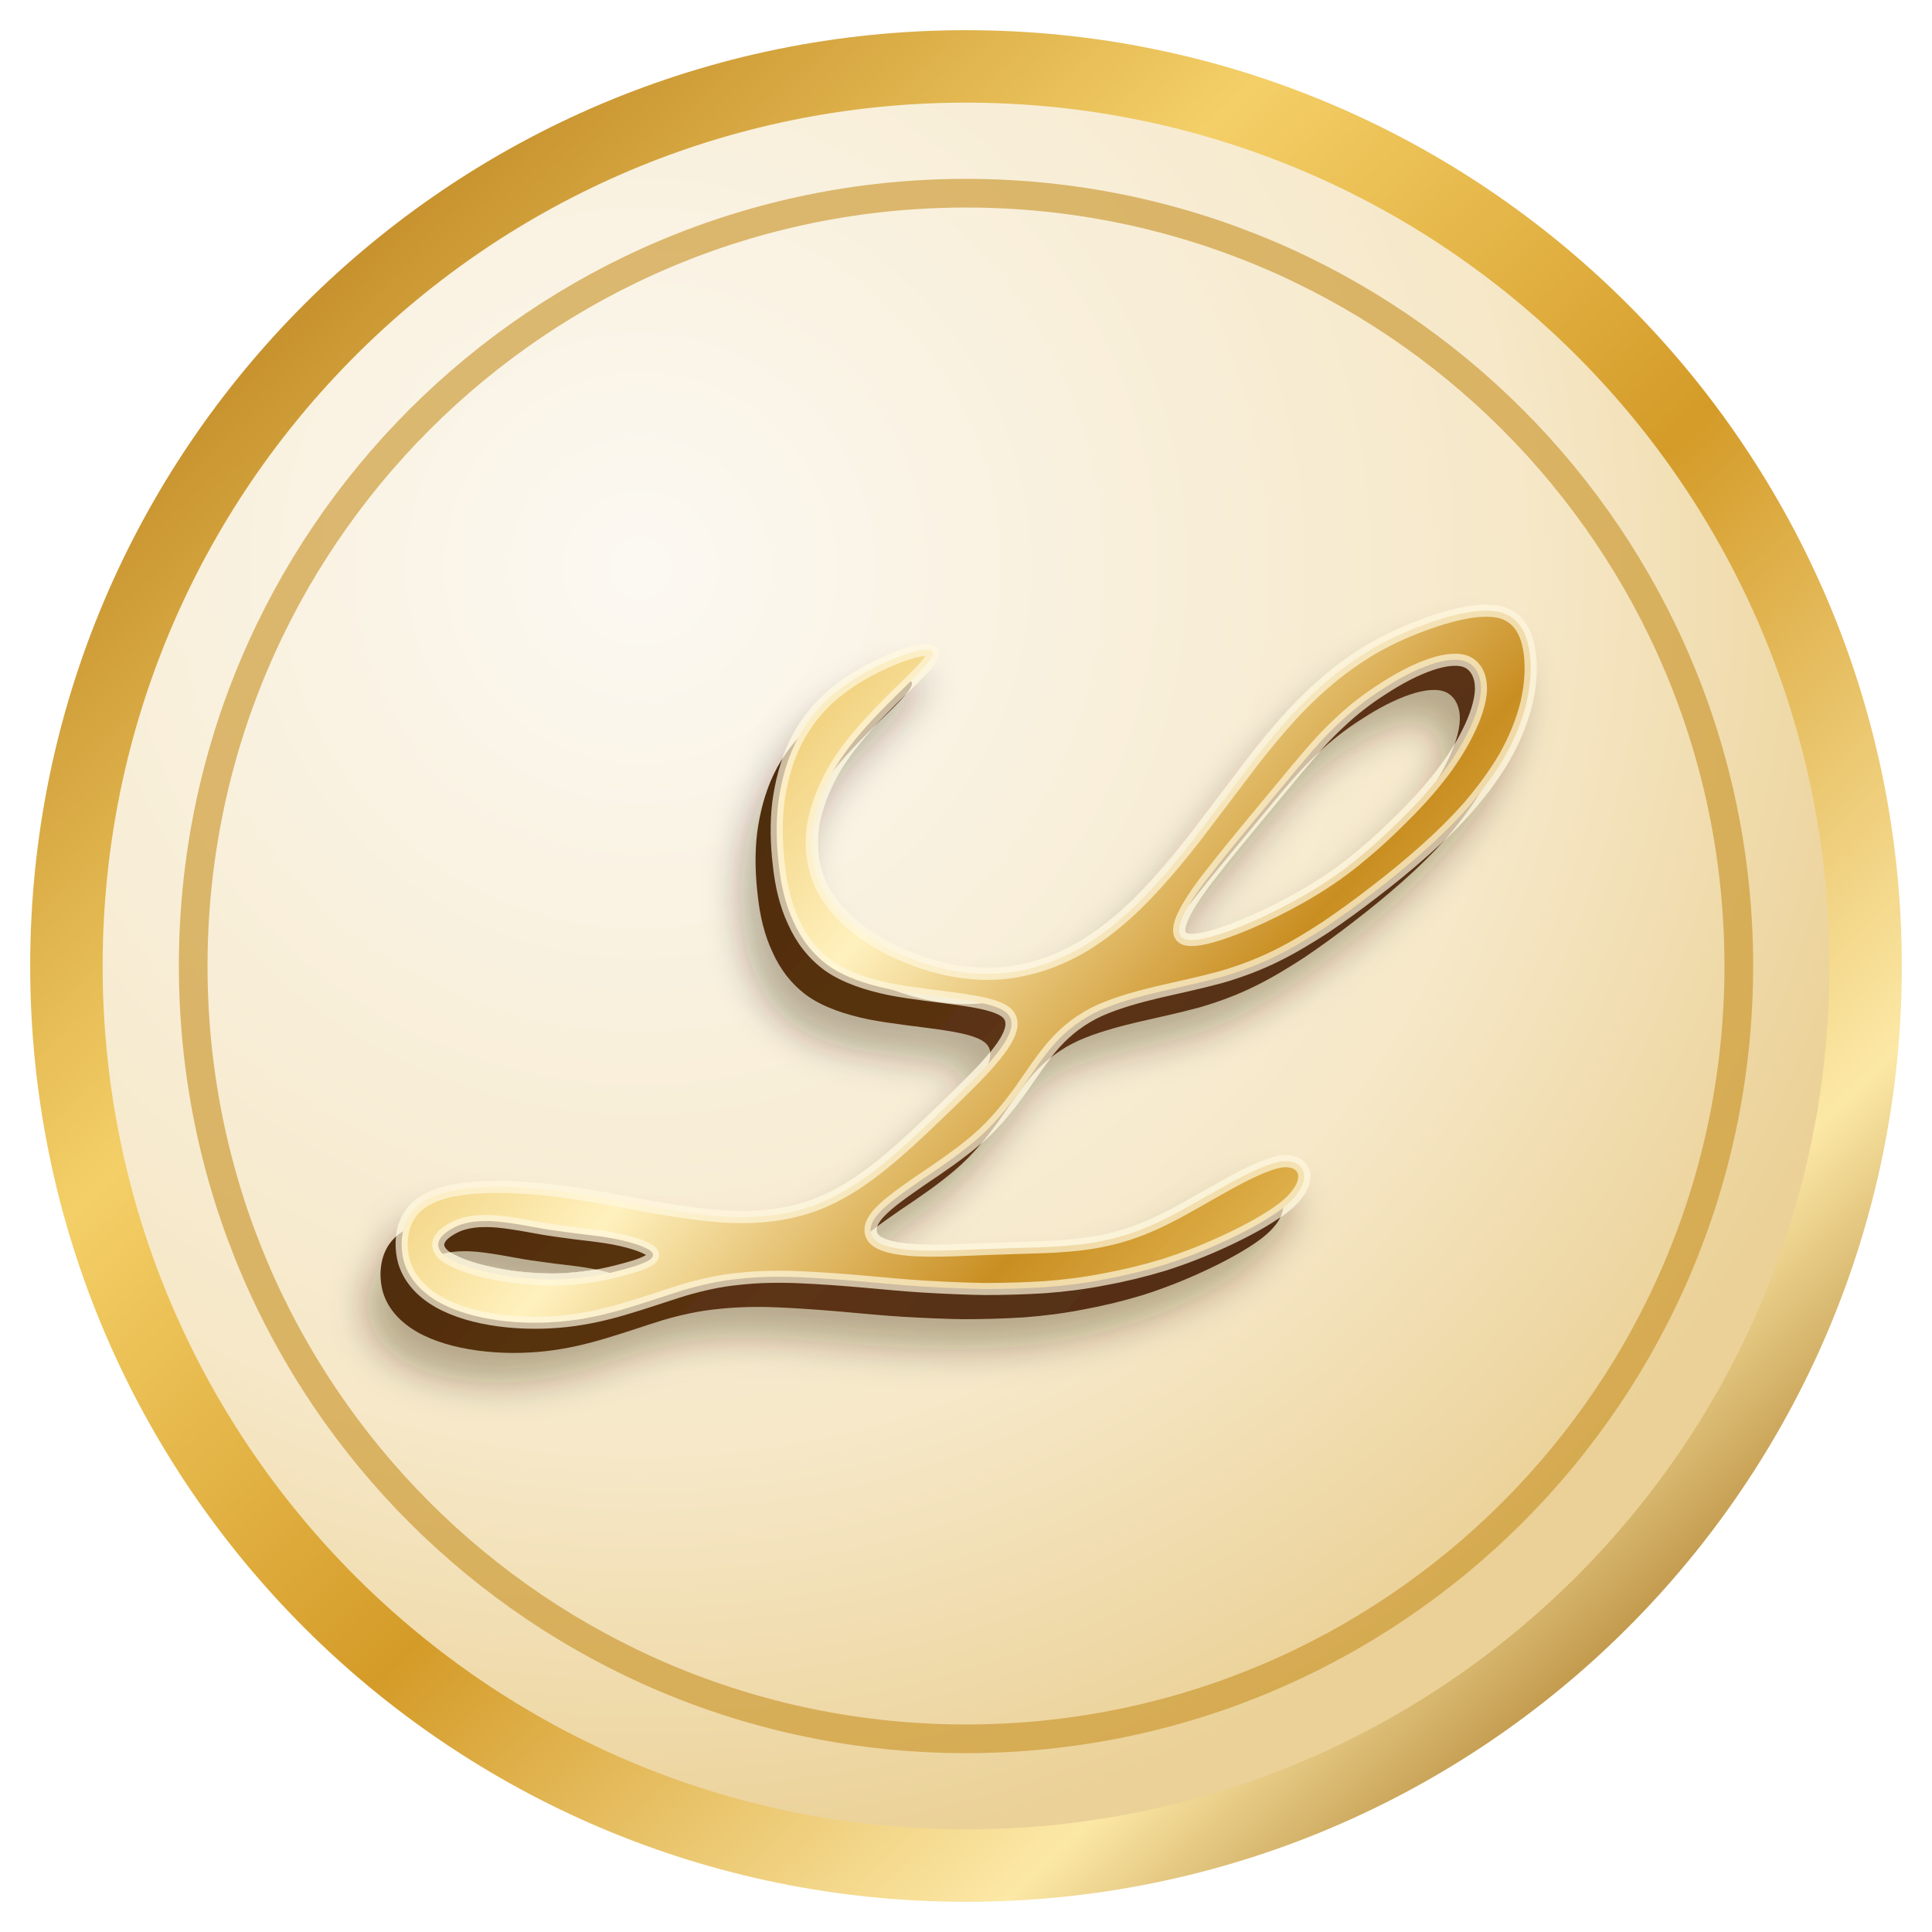
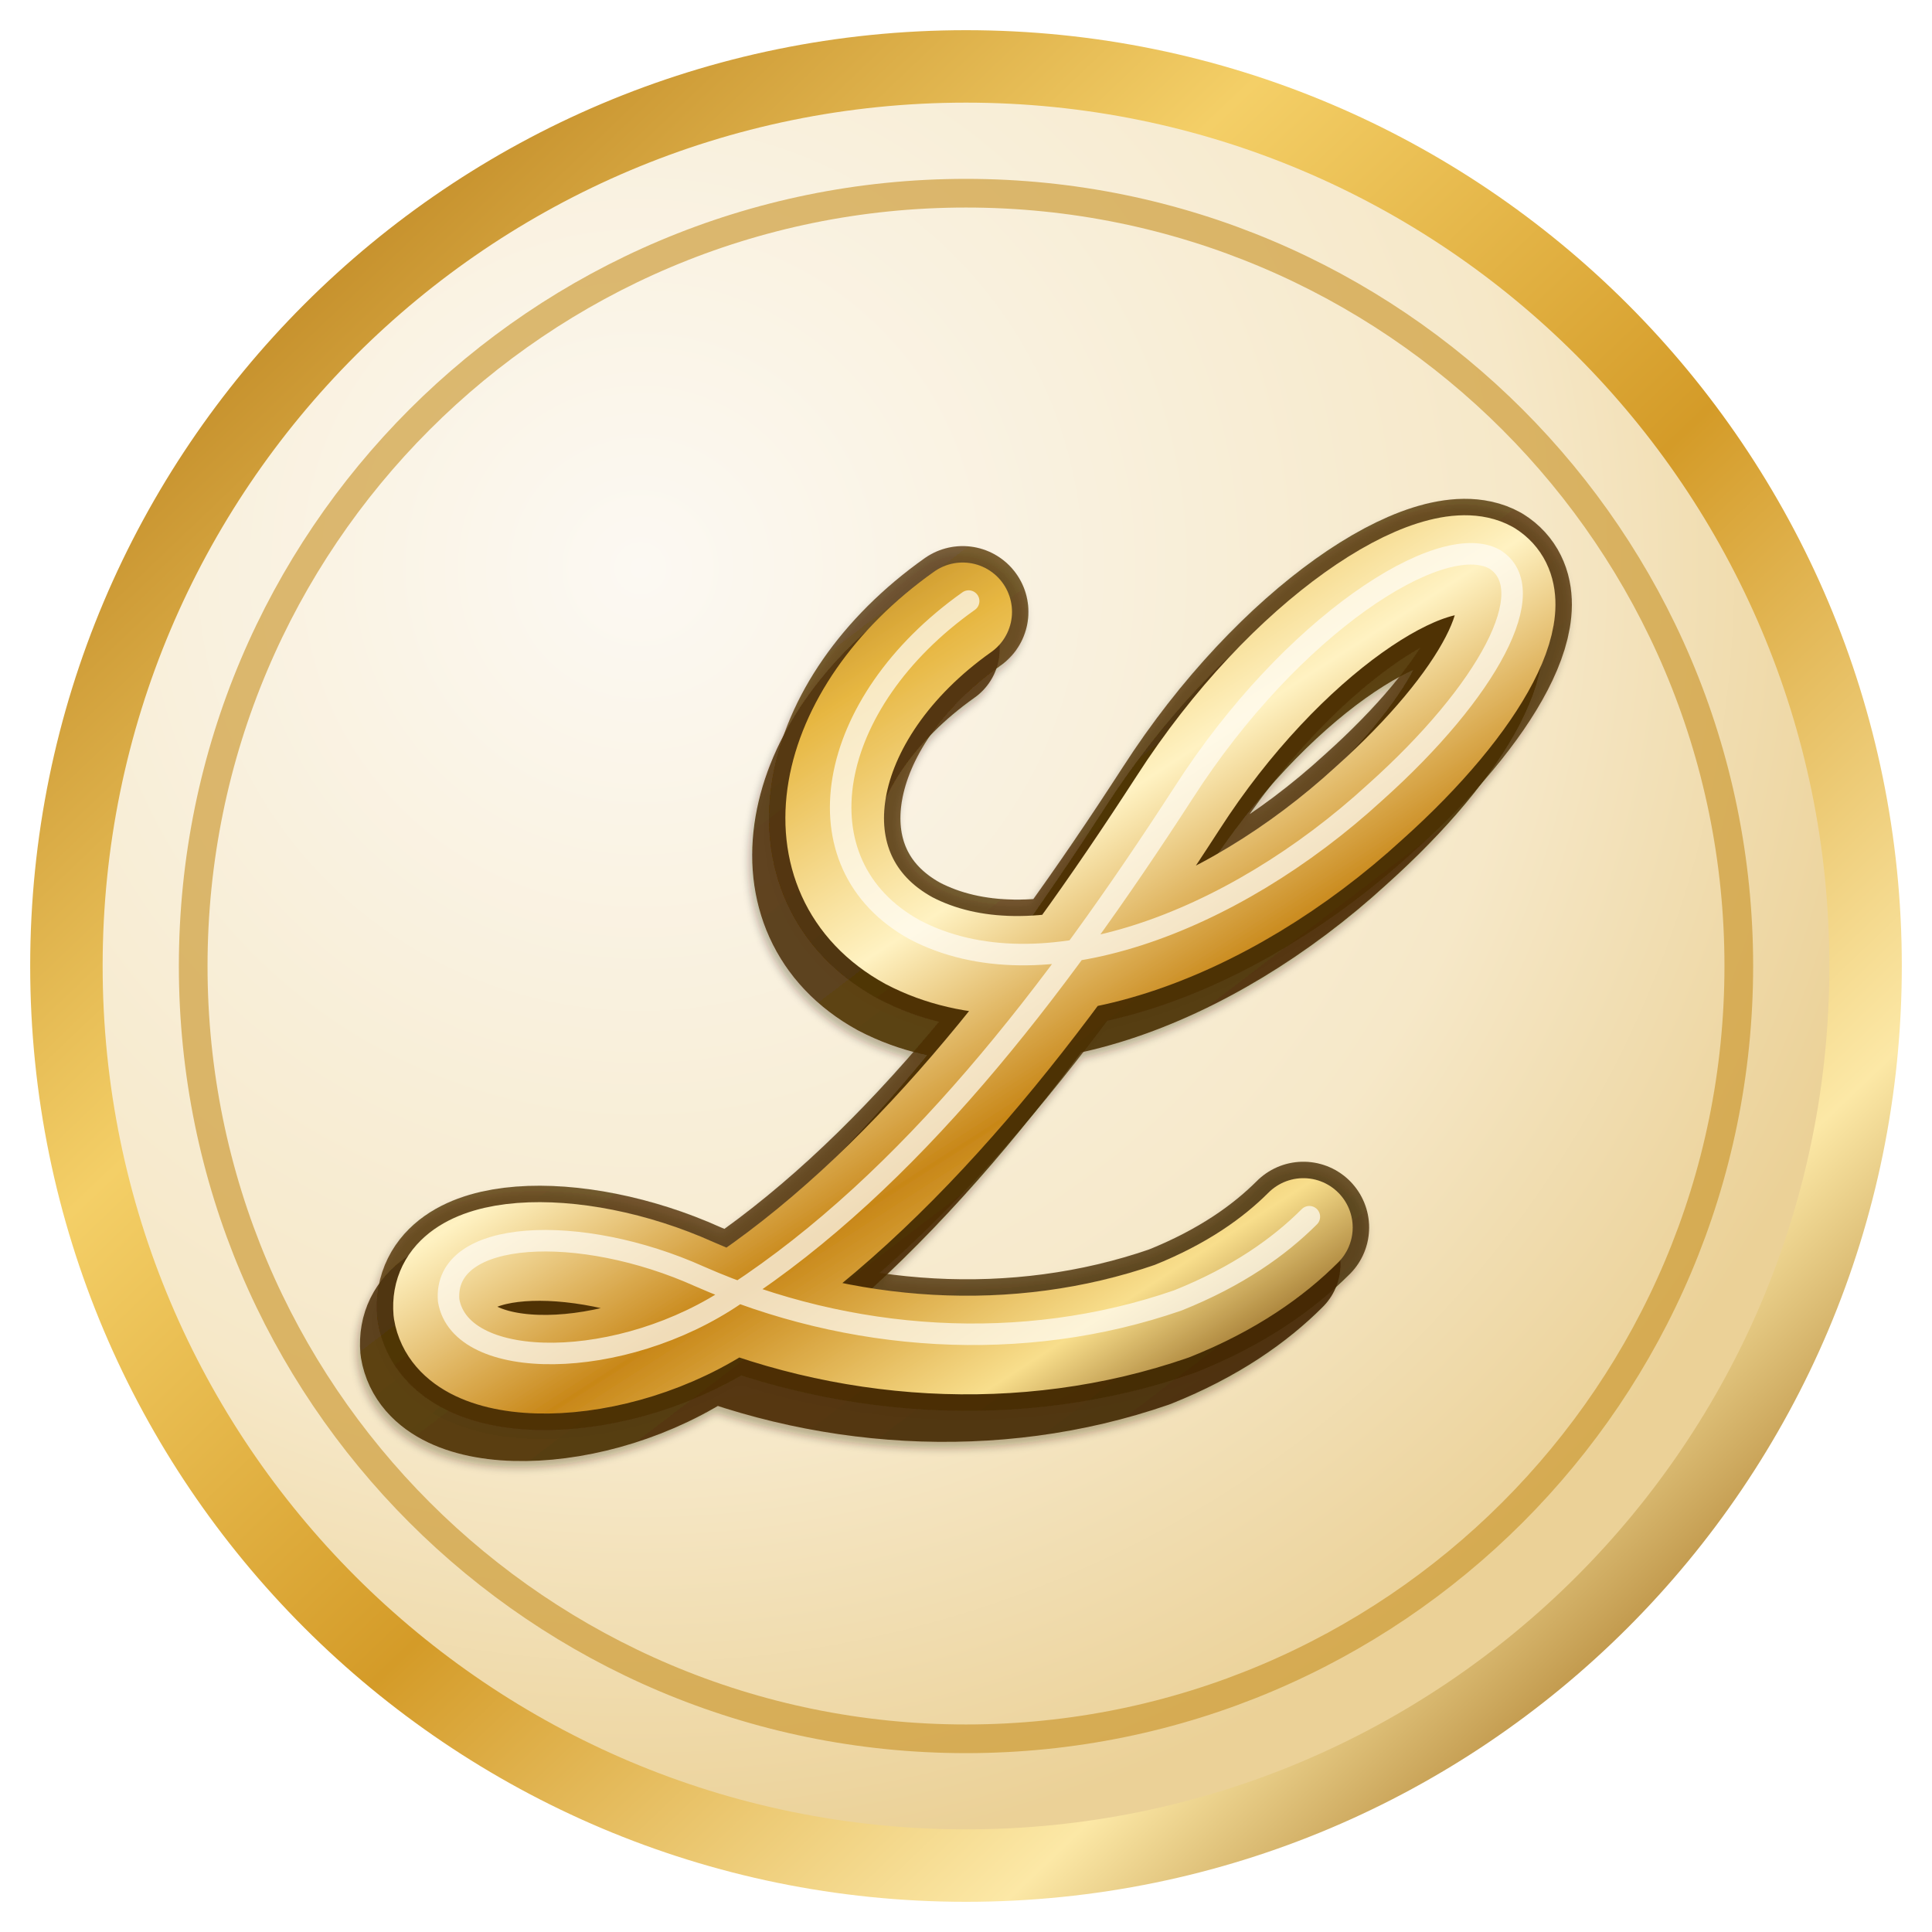
<svg xmlns="http://www.w3.org/2000/svg" viewBox="0 0 64 64" width="64" height="64" fill="none">
  <defs>
    <radialGradient id="waxSealBg" cx="32%" cy="28%" r="72%">
      <stop offset="0%" stop-color="#FCF9F3" />
      <stop offset="68%" stop-color="#F6E8C8" />
      <stop offset="100%" stop-color="#EBD197" />
    </radialGradient>
    <linearGradient id="goldFoilRing" x1="8%" y1="6%" x2="92%" y2="94%">
      <stop offset="0%" stop-color="#B87E1B" />
      <stop offset="30%" stop-color="#F4CF67" />
      <stop offset="55%" stop-color="#D49B28" />
      <stop offset="82%" stop-color="#FCE8A6" />
      <stop offset="100%" stop-color="#9A6410" />
    </linearGradient>
-     <linearGradient id="luxGoldLeaf" gradientUnits="userSpaceOnUse" x1="12" y1="14" x2="52" y2="50">
-       <stop offset="0%" stop-color="#9A6210" />
-       <stop offset="22%" stop-color="#E5B546" />
-       <stop offset="44%" stop-color="#FFF1BE" />
-       <stop offset="64%" stop-color="#C98E22" />
-       <stop offset="85%" stop-color="#F4D273" />
-       <stop offset="100%" stop-color="#8C560C" />
+     <linearGradient id="goldFoilL" x1="12%" y1="5%" x2="88%" y2="95%">
+       <stop offset="0%" stop-color="#9B620C" />
+       <stop offset="22%" stop-color="#E7B742" />
+       <stop offset="44%" stop-color="#FFF2C2" />
+       <stop offset="64%" stop-color="#C88718" />
+       <stop offset="85%" stop-color="#F8DE8C" />
+       <stop offset="100%" stop-color="#7A4B08" />
    </linearGradient>
-     <linearGradient id="luxEspressoDepth" gradientUnits="userSpaceOnUse" x1="12" y1="14" x2="52" y2="50">
-       <stop offset="0%" stop-color="#3B210B" />
-       <stop offset="55%" stop-color="#5C3412" />
-       <stop offset="100%" stop-color="#4A2518" />
+     <linearGradient id="goldBronzeL" x1="0%" y1="0%" x2="100%" y2="100%">
+       <stop offset="0%" stop-color="#5C3A08" />
+       <stop offset="100%" stop-color="#3E2504" />
    </linearGradient>
    <filter id="lSoftShadow" x="-15%" y="-15%" width="135%" height="135%">
-       <feDropShadow dx="-0.5" dy="1.0" stdDeviation="0.6" flood-color="#2B1E0D" flood-opacity="0.32" />
+       <feDropShadow dx="-0.5" dy="1.1" stdDeviation="0.7" flood-color="#2B1E0D" flood-opacity="0.34" />
    </filter>
  </defs>
  <circle cx="32" cy="32" r="29.8" fill="url(#waxSealBg)" stroke="url(#goldFoilRing)" stroke-width="2.4" />
  <circle cx="32" cy="32" r="25.6" fill="none" stroke="#C89328" stroke-width="0.95" stroke-opacity="0.62" />
-   <g filter="url(#lSoftShadow)">
-     <path transform="translate(-0.7, 1.0)" d="M 18.77 43.76 C 18.05 43.84, 17.27 43.84, 16.53 43.74 C 15.78 43.64, 15.08 43.44, 14.53 43.13 C 13.97 42.81, 13.56 42.37, 13.39 41.82 C 13.23 41.26, 13.29 40.62, 13.62 40.18 C 13.95 39.73, 14.55 39.50, 15.24 39.40 C 15.93 39.30, 16.68 39.30, 17.40 39.35 C 18.11 39.39, 18.81 39.49, 19.50 39.60 C 20.19 39.72, 20.87 39.85, 21.53 39.97 C 22.20 40.09, 22.85 40.19, 23.49 40.26 C 24.13 40.32, 24.76 40.34, 25.37 40.28 C 25.98 40.22, 26.58 40.09, 27.17 39.85 C 27.76 39.61, 28.33 39.26, 28.89 38.84 C 29.46 38.41, 30.01 37.92, 30.55 37.41 C 31.09 36.90, 31.64 36.37, 32.14 35.87 C 32.64 35.37, 33.07 34.89, 33.31 34.49 C 33.55 34.08, 33.59 33.75, 33.32 33.53 C 33.04 33.31, 32.47 33.20, 31.78 33.10 C 31.08 33.00, 30.26 32.92, 29.48 32.77 C 28.71 32.61, 27.99 32.37, 27.46 32.00 C 26.93 31.62, 26.55 31.12, 26.29 30.54 C 26.02 29.97, 25.87 29.32, 25.80 28.65 C 25.72 27.98, 25.70 27.28, 25.78 26.60 C 25.87 25.92, 26.04 25.25, 26.34 24.63 C 26.64 24.01, 27.07 23.45, 27.64 22.97 C 28.21 22.50, 28.90 22.12, 29.50 21.87 C 30.09 21.61, 30.60 21.49, 30.81 21.54 C 31.02 21.59, 30.88 21.82, 30.54 22.19 C 30.20 22.55, 29.66 23.05, 29.12 23.61 C 28.58 24.17, 28.05 24.79, 27.67 25.42 C 27.30 26.05, 27.05 26.69, 26.94 27.31 C 26.84 27.94, 26.89 28.54, 27.10 29.10 C 27.31 29.66, 27.70 30.18, 28.22 30.62 C 28.74 31.06, 29.37 31.43, 30.05 31.70 C 30.72 31.98, 31.43 32.16, 32.11 32.23 C 32.79 32.30, 33.43 32.25, 34.04 32.10 C 34.65 31.96, 35.22 31.72, 35.76 31.42 C 36.30 31.11, 36.81 30.73, 37.30 30.29 C 37.78 29.86, 38.23 29.38, 38.67 28.87 C 39.11 28.36, 39.54 27.82, 39.95 27.27 C 40.37 26.72, 40.79 26.16, 41.21 25.61 C 41.62 25.06, 42.05 24.53, 42.49 24.02 C 42.93 23.52, 43.39 23.05, 43.88 22.63 C 44.37 22.20, 44.90 21.82, 45.49 21.47 C 46.09 21.13, 46.75 20.83, 47.50 20.58 C 48.24 20.33, 49.02 20.16, 49.60 20.26 C 50.18 20.36, 50.51 20.80, 50.63 21.39 C 50.76 21.98, 50.71 22.65, 50.57 23.27 C 50.42 23.89, 50.17 24.49, 49.85 25.06 C 49.52 25.63, 49.11 26.18, 48.66 26.71 C 48.20 27.23, 47.69 27.73, 47.16 28.20 C 46.63 28.67, 46.08 29.12, 45.53 29.54 C 44.99 29.96, 44.45 30.35, 43.92 30.71 C 43.38 31.06, 42.84 31.39, 42.27 31.67 C 41.70 31.95, 41.10 32.18, 40.44 32.37 C 39.78 32.55, 39.07 32.70, 38.38 32.86 C 37.70 33.02, 37.02 33.21, 36.43 33.47 C 35.84 33.74, 35.35 34.11, 34.93 34.58 C 34.52 35.04, 34.17 35.59, 33.78 36.14 C 33.38 36.69, 32.93 37.25, 32.36 37.74 C 31.79 38.23, 31.13 38.68, 30.53 39.08 C 29.94 39.49, 29.42 39.85, 29.12 40.18 C 28.81 40.52, 28.75 40.82, 28.96 41.05 C 29.17 41.27, 29.69 41.39, 30.41 41.42 C 31.12 41.45, 32.00 41.40, 32.79 41.37 C 33.58 41.34, 34.26 41.33, 34.89 41.30 C 35.52 41.26, 36.09 41.21, 36.69 41.07 C 37.28 40.94, 37.88 40.73, 38.55 40.40 C 39.22 40.07, 39.93 39.64, 40.60 39.27 C 41.27 38.90, 41.89 38.59, 42.36 38.49 C 42.82 38.40, 43.14 38.57, 43.20 38.89 C 43.25 39.21, 43.00 39.64, 42.47 40.04 C 41.95 40.43, 41.23 40.81, 40.56 41.12 C 39.89 41.43, 39.22 41.69, 38.56 41.90 C 37.90 42.10, 37.24 42.26, 36.58 42.38 C 35.92 42.51, 35.27 42.59, 34.61 42.64 C 33.95 42.68, 33.29 42.70, 32.62 42.70 C 31.96 42.69, 31.29 42.66, 30.61 42.62 C 29.94 42.58, 29.25 42.51, 28.56 42.45 C 27.87 42.39, 27.18 42.34, 26.50 42.31 C 25.82 42.28, 25.15 42.29, 24.51 42.36 C 23.86 42.42, 23.24 42.56, 22.63 42.74 C 22.02 42.93, 21.42 43.14, 20.78 43.33 C 20.15 43.52, 19.49 43.68, 18.77 43.76 Z M 39.26 31.11 C 39.50 31.19, 39.94 31.10, 40.48 30.92 C 41.02 30.74, 41.65 30.47, 42.25 30.17 C 42.85 29.87, 43.40 29.56, 43.87 29.25 C 44.35 28.94, 44.77 28.62, 45.18 28.27 C 45.59 27.93, 46.00 27.55, 46.41 27.14 C 46.83 26.73, 47.25 26.28, 47.63 25.80 C 48.01 25.33, 48.35 24.81, 48.61 24.29 C 48.88 23.76, 49.05 23.24, 49.06 22.82 C 49.06 22.41, 48.91 22.09, 48.62 21.94 C 48.34 21.80, 47.90 21.84, 47.40 22.01 C 46.90 22.18, 46.34 22.47, 45.81 22.82 C 45.27 23.16, 44.78 23.55, 44.36 23.95 C 43.94 24.34, 43.57 24.75, 43.21 25.18 C 42.85 25.60, 42.49 26.05, 42.11 26.50 C 41.73 26.95, 41.35 27.42, 40.97 27.88 C 40.59 28.34, 40.22 28.81, 39.88 29.25 C 39.55 29.70, 39.27 30.13, 39.14 30.46 C 39.01 30.79, 39.03 31.04, 39.26 31.11 Z M 18.01 42.38 C 18.37 42.40, 18.70 42.38, 19.02 42.35 C 19.34 42.32, 19.64 42.28, 19.95 42.22 C 20.25 42.16, 20.56 42.08, 20.84 42.00 C 21.13 41.92, 21.37 41.83, 21.51 41.74 C 21.65 41.65, 21.67 41.55, 21.57 41.45 C 21.46 41.36, 21.25 41.27, 20.99 41.19 C 20.73 41.11, 20.42 41.04, 20.10 40.99 C 19.78 40.94, 19.44 40.90, 19.09 40.86 C 18.74 40.81, 18.39 40.77, 18.03 40.71 C 17.68 40.65, 17.33 40.58, 16.99 40.53 C 16.66 40.48, 16.33 40.44, 16.03 40.45 C 15.73 40.45, 15.44 40.50, 15.20 40.59 C 14.96 40.69, 14.76 40.82, 14.64 40.95 C 14.52 41.09, 14.48 41.24, 14.55 41.38 C 14.61 41.52, 14.77 41.65, 15.00 41.76 C 15.22 41.88, 15.52 41.98, 15.84 42.07 C 16.17 42.16, 16.54 42.23, 16.91 42.29 C 17.28 42.34, 17.66 42.37, 18.01 42.38 Z" fill="url(#luxEspressoDepth)" fill-rule="evenodd" />
-     <path d="M 18.77 43.76 C 18.05 43.84, 17.27 43.84, 16.53 43.74 C 15.78 43.64, 15.08 43.44, 14.53 43.13 C 13.97 42.81, 13.56 42.37, 13.39 41.82 C 13.23 41.26, 13.29 40.62, 13.62 40.18 C 13.95 39.73, 14.55 39.50, 15.24 39.40 C 15.93 39.30, 16.68 39.30, 17.40 39.35 C 18.11 39.39, 18.81 39.49, 19.50 39.60 C 20.19 39.72, 20.87 39.85, 21.53 39.97 C 22.20 40.09, 22.85 40.19, 23.49 40.26 C 24.13 40.32, 24.76 40.34, 25.37 40.28 C 25.98 40.22, 26.58 40.09, 27.17 39.85 C 27.76 39.61, 28.33 39.26, 28.89 38.84 C 29.46 38.41, 30.01 37.92, 30.55 37.41 C 31.09 36.90, 31.64 36.37, 32.14 35.87 C 32.64 35.37, 33.07 34.89, 33.31 34.49 C 33.55 34.08, 33.59 33.75, 33.32 33.53 C 33.04 33.31, 32.47 33.20, 31.78 33.10 C 31.08 33.00, 30.26 32.92, 29.48 32.77 C 28.71 32.61, 27.99 32.37, 27.46 32.00 C 26.93 31.62, 26.55 31.12, 26.29 30.54 C 26.02 29.97, 25.87 29.32, 25.80 28.65 C 25.72 27.98, 25.70 27.28, 25.78 26.60 C 25.87 25.92, 26.04 25.25, 26.34 24.63 C 26.64 24.01, 27.07 23.45, 27.64 22.97 C 28.21 22.50, 28.90 22.12, 29.50 21.87 C 30.09 21.61, 30.60 21.49, 30.81 21.54 C 31.02 21.59, 30.88 21.82, 30.54 22.19 C 30.20 22.55, 29.66 23.05, 29.12 23.61 C 28.58 24.17, 28.05 24.79, 27.67 25.42 C 27.30 26.05, 27.05 26.69, 26.94 27.31 C 26.84 27.94, 26.89 28.54, 27.10 29.10 C 27.31 29.66, 27.70 30.18, 28.22 30.62 C 28.74 31.06, 29.37 31.43, 30.05 31.70 C 30.72 31.98, 31.43 32.16, 32.11 32.23 C 32.79 32.30, 33.43 32.25, 34.04 32.10 C 34.65 31.96, 35.22 31.72, 35.76 31.42 C 36.30 31.11, 36.81 30.73, 37.30 30.29 C 37.78 29.86, 38.23 29.38, 38.67 28.87 C 39.11 28.36, 39.54 27.82, 39.95 27.27 C 40.37 26.72, 40.79 26.16, 41.21 25.61 C 41.62 25.06, 42.05 24.53, 42.49 24.02 C 42.93 23.52, 43.39 23.05, 43.88 22.63 C 44.37 22.20, 44.90 21.82, 45.49 21.47 C 46.09 21.13, 46.75 20.83, 47.50 20.58 C 48.24 20.33, 49.02 20.16, 49.60 20.26 C 50.18 20.36, 50.51 20.80, 50.63 21.39 C 50.76 21.98, 50.71 22.65, 50.57 23.27 C 50.42 23.89, 50.17 24.49, 49.85 25.06 C 49.52 25.63, 49.11 26.18, 48.66 26.71 C 48.20 27.23, 47.69 27.73, 47.16 28.20 C 46.63 28.67, 46.08 29.12, 45.53 29.54 C 44.99 29.96, 44.45 30.35, 43.92 30.71 C 43.38 31.06, 42.84 31.39, 42.27 31.67 C 41.70 31.95, 41.10 32.18, 40.44 32.37 C 39.78 32.55, 39.07 32.70, 38.38 32.86 C 37.70 33.02, 37.02 33.21, 36.43 33.47 C 35.84 33.74, 35.35 34.11, 34.93 34.58 C 34.52 35.04, 34.17 35.59, 33.78 36.14 C 33.38 36.69, 32.93 37.25, 32.36 37.74 C 31.79 38.23, 31.13 38.68, 30.53 39.08 C 29.94 39.49, 29.42 39.85, 29.12 40.18 C 28.81 40.52, 28.75 40.82, 28.96 41.05 C 29.17 41.27, 29.69 41.39, 30.41 41.42 C 31.12 41.45, 32.00 41.40, 32.79 41.37 C 33.58 41.34, 34.26 41.33, 34.89 41.30 C 35.52 41.26, 36.09 41.21, 36.69 41.07 C 37.28 40.94, 37.88 40.73, 38.55 40.40 C 39.22 40.07, 39.93 39.64, 40.60 39.27 C 41.27 38.90, 41.89 38.59, 42.36 38.49 C 42.82 38.40, 43.14 38.57, 43.20 38.89 C 43.25 39.21, 43.00 39.64, 42.47 40.04 C 41.95 40.43, 41.23 40.81, 40.56 41.12 C 39.89 41.43, 39.22 41.69, 38.56 41.90 C 37.90 42.10, 37.24 42.26, 36.58 42.38 C 35.92 42.51, 35.27 42.59, 34.61 42.64 C 33.95 42.68, 33.29 42.70, 32.62 42.70 C 31.96 42.69, 31.29 42.66, 30.61 42.62 C 29.94 42.58, 29.25 42.51, 28.56 42.45 C 27.87 42.39, 27.18 42.34, 26.50 42.31 C 25.82 42.28, 25.15 42.29, 24.51 42.36 C 23.86 42.42, 23.24 42.56, 22.63 42.74 C 22.02 42.93, 21.42 43.14, 20.78 43.33 C 20.15 43.52, 19.49 43.68, 18.77 43.76 Z M 39.26 31.11 C 39.50 31.19, 39.94 31.10, 40.48 30.92 C 41.02 30.74, 41.65 30.47, 42.25 30.17 C 42.85 29.87, 43.40 29.56, 43.87 29.25 C 44.35 28.94, 44.77 28.62, 45.18 28.27 C 45.59 27.93, 46.00 27.55, 46.41 27.14 C 46.83 26.73, 47.25 26.28, 47.63 25.80 C 48.01 25.33, 48.35 24.81, 48.61 24.29 C 48.88 23.76, 49.05 23.24, 49.06 22.82 C 49.06 22.41, 48.91 22.09, 48.62 21.94 C 48.34 21.80, 47.90 21.84, 47.40 22.01 C 46.90 22.18, 46.34 22.47, 45.81 22.82 C 45.27 23.16, 44.78 23.55, 44.36 23.95 C 43.94 24.34, 43.57 24.75, 43.21 25.18 C 42.85 25.60, 42.49 26.05, 42.11 26.50 C 41.73 26.95, 41.35 27.42, 40.97 27.88 C 40.59 28.34, 40.22 28.81, 39.88 29.25 C 39.55 29.70, 39.27 30.13, 39.14 30.46 C 39.01 30.79, 39.03 31.04, 39.26 31.11 Z M 18.01 42.38 C 18.37 42.40, 18.70 42.38, 19.02 42.35 C 19.34 42.32, 19.64 42.28, 19.95 42.22 C 20.25 42.16, 20.56 42.08, 20.84 42.00 C 21.13 41.92, 21.37 41.83, 21.51 41.74 C 21.65 41.65, 21.67 41.55, 21.57 41.45 C 21.46 41.36, 21.25 41.27, 20.99 41.19 C 20.73 41.11, 20.42 41.04, 20.10 40.99 C 19.78 40.94, 19.44 40.90, 19.09 40.86 C 18.74 40.81, 18.39 40.77, 18.03 40.71 C 17.68 40.65, 17.33 40.58, 16.99 40.53 C 16.66 40.48, 16.33 40.44, 16.03 40.45 C 15.73 40.45, 15.44 40.50, 15.20 40.59 C 14.96 40.69, 14.76 40.82, 14.64 40.95 C 14.52 41.09, 14.48 41.24, 14.55 41.38 C 14.61 41.52, 14.77 41.65, 15.00 41.76 C 15.22 41.88, 15.52 41.98, 15.84 42.07 C 16.17 42.16, 16.54 42.23, 16.91 42.29 C 17.28 42.34, 17.66 42.37, 18.01 42.38 Z" fill="url(#luxGoldLeaf)" fill-rule="evenodd" stroke="#FFF8DF" stroke-opacity="0.7" stroke-width="0.4" stroke-linejoin="round" />
+   <g filter="url(#lSoftShadow)" transform="translate(11.1, 17.1) scale(0.198)" stroke-linecap="round" stroke-linejoin="round" fill="none">
+     <path d="M 105 16 C 81 33, 76 60, 96 71 C 117 82, 149 70, 173 48 C 192 31, 201 14, 193 9 C 184 4, 159 20, 141 48 C 119 82, 95 113, 66 132 C 47 145, 20 145, 18 133 C 17 121, 40 120, 60 129 C 85 140, 114 142, 140 133 C 150 129, 157 124, 162 119" stroke="url(#goldBronzeL)" stroke-opacity="0.78" stroke-width="22" />
+     <path transform="translate(-3.8, 6.2)" d="M 105 16 C 81 33, 76 60, 96 71 C 117 82, 149 70, 173 48 C 192 31, 201 14, 193 9 C 184 4, 159 20, 141 48 C 119 82, 95 113, 66 132 C 47 145, 20 145, 18 133 C 17 121, 40 120, 60 129 C 85 140, 114 142, 140 133 C 150 129, 157 124, 162 119" stroke="url(#goldBronzeL)" stroke-opacity="0.88" stroke-width="20" />
+     <path d="M 105 16 C 81 33, 76 60, 96 71 C 117 82, 149 70, 173 48 C 192 31, 201 14, 193 9 C 184 4, 159 20, 141 48 C 119 82, 95 113, 66 132 C 47 145, 20 145, 18 133 C 17 121, 40 120, 60 129 C 85 140, 114 142, 140 133 C 150 129, 157 124, 162 119" stroke="url(#goldFoilL)" stroke-width="16.5" />
+     <path transform="translate(1.0, -1.8)" d="M 105 16 C 81 33, 76 60, 96 71 C 117 82, 149 70, 173 48 C 192 31, 201 14, 193 9 C 184 4, 159 20, 141 48 C 119 82, 95 113, 66 132 C 47 145, 20 145, 18 133 C 17 121, 40 120, 60 129 C 85 140, 114 142, 140 133 C 150 129, 157 124, 162 119" stroke="#FFFDF5" stroke-opacity="0.72" stroke-width="3.6" />
  </g>
</svg>
